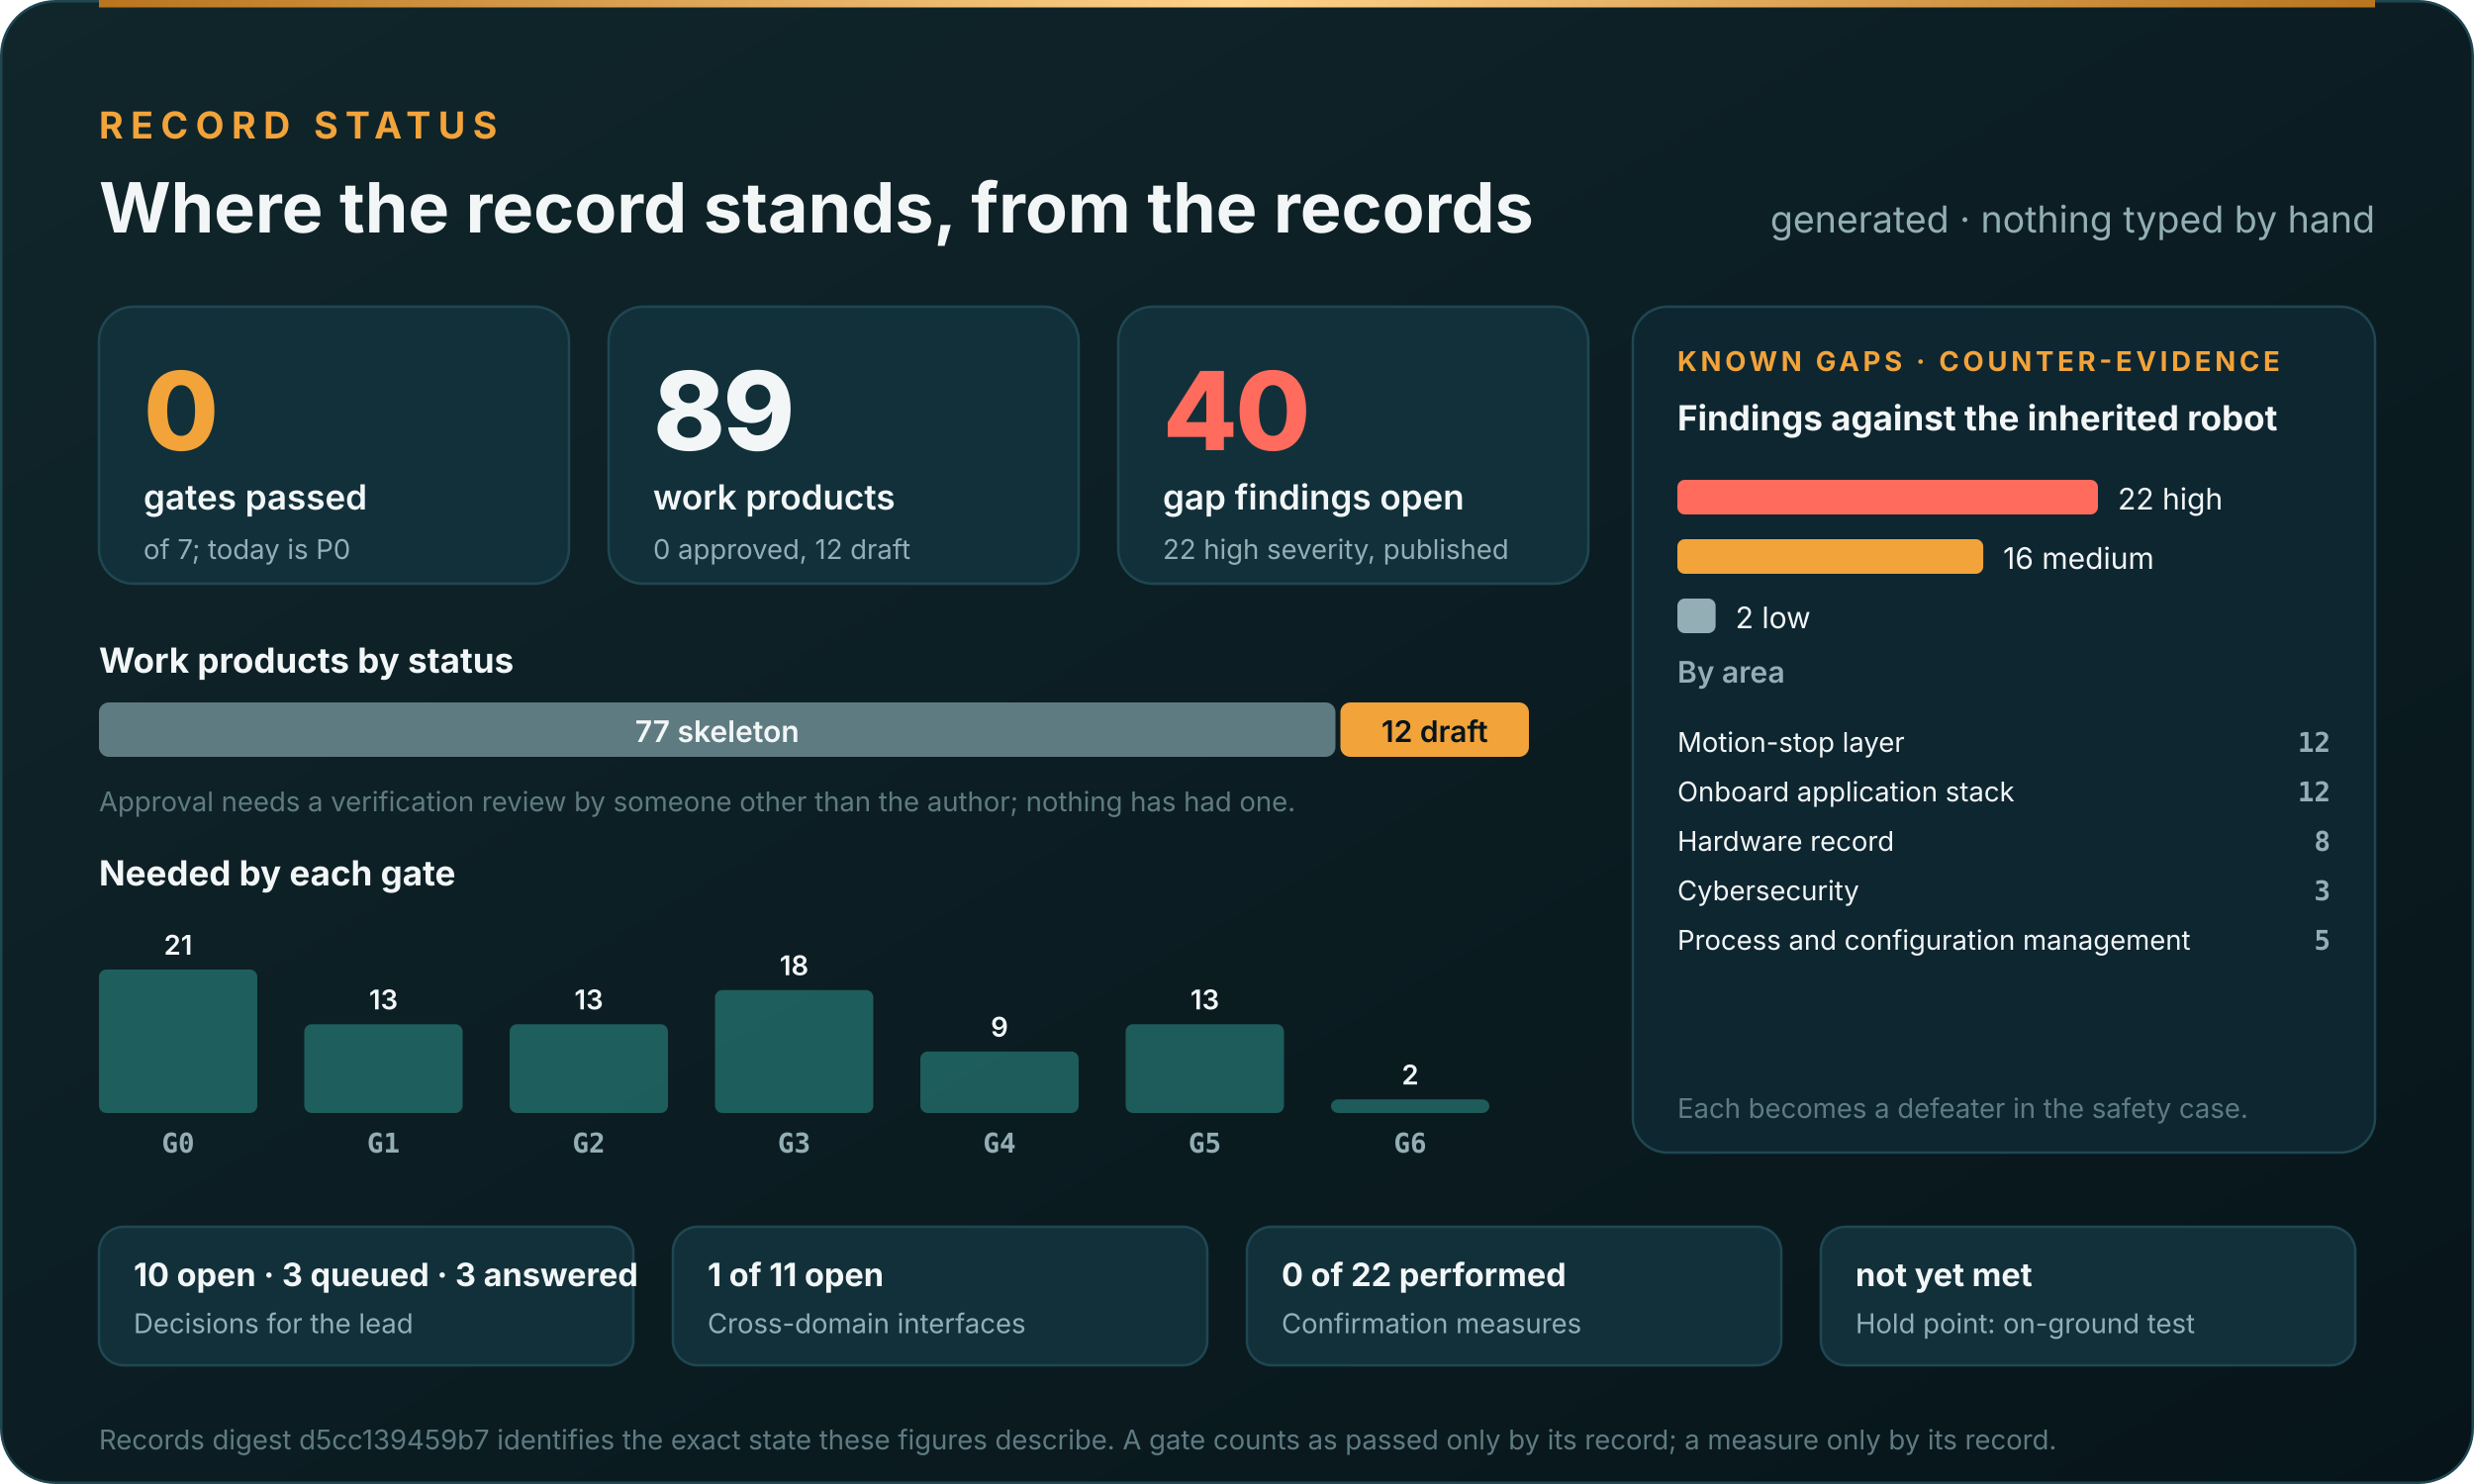
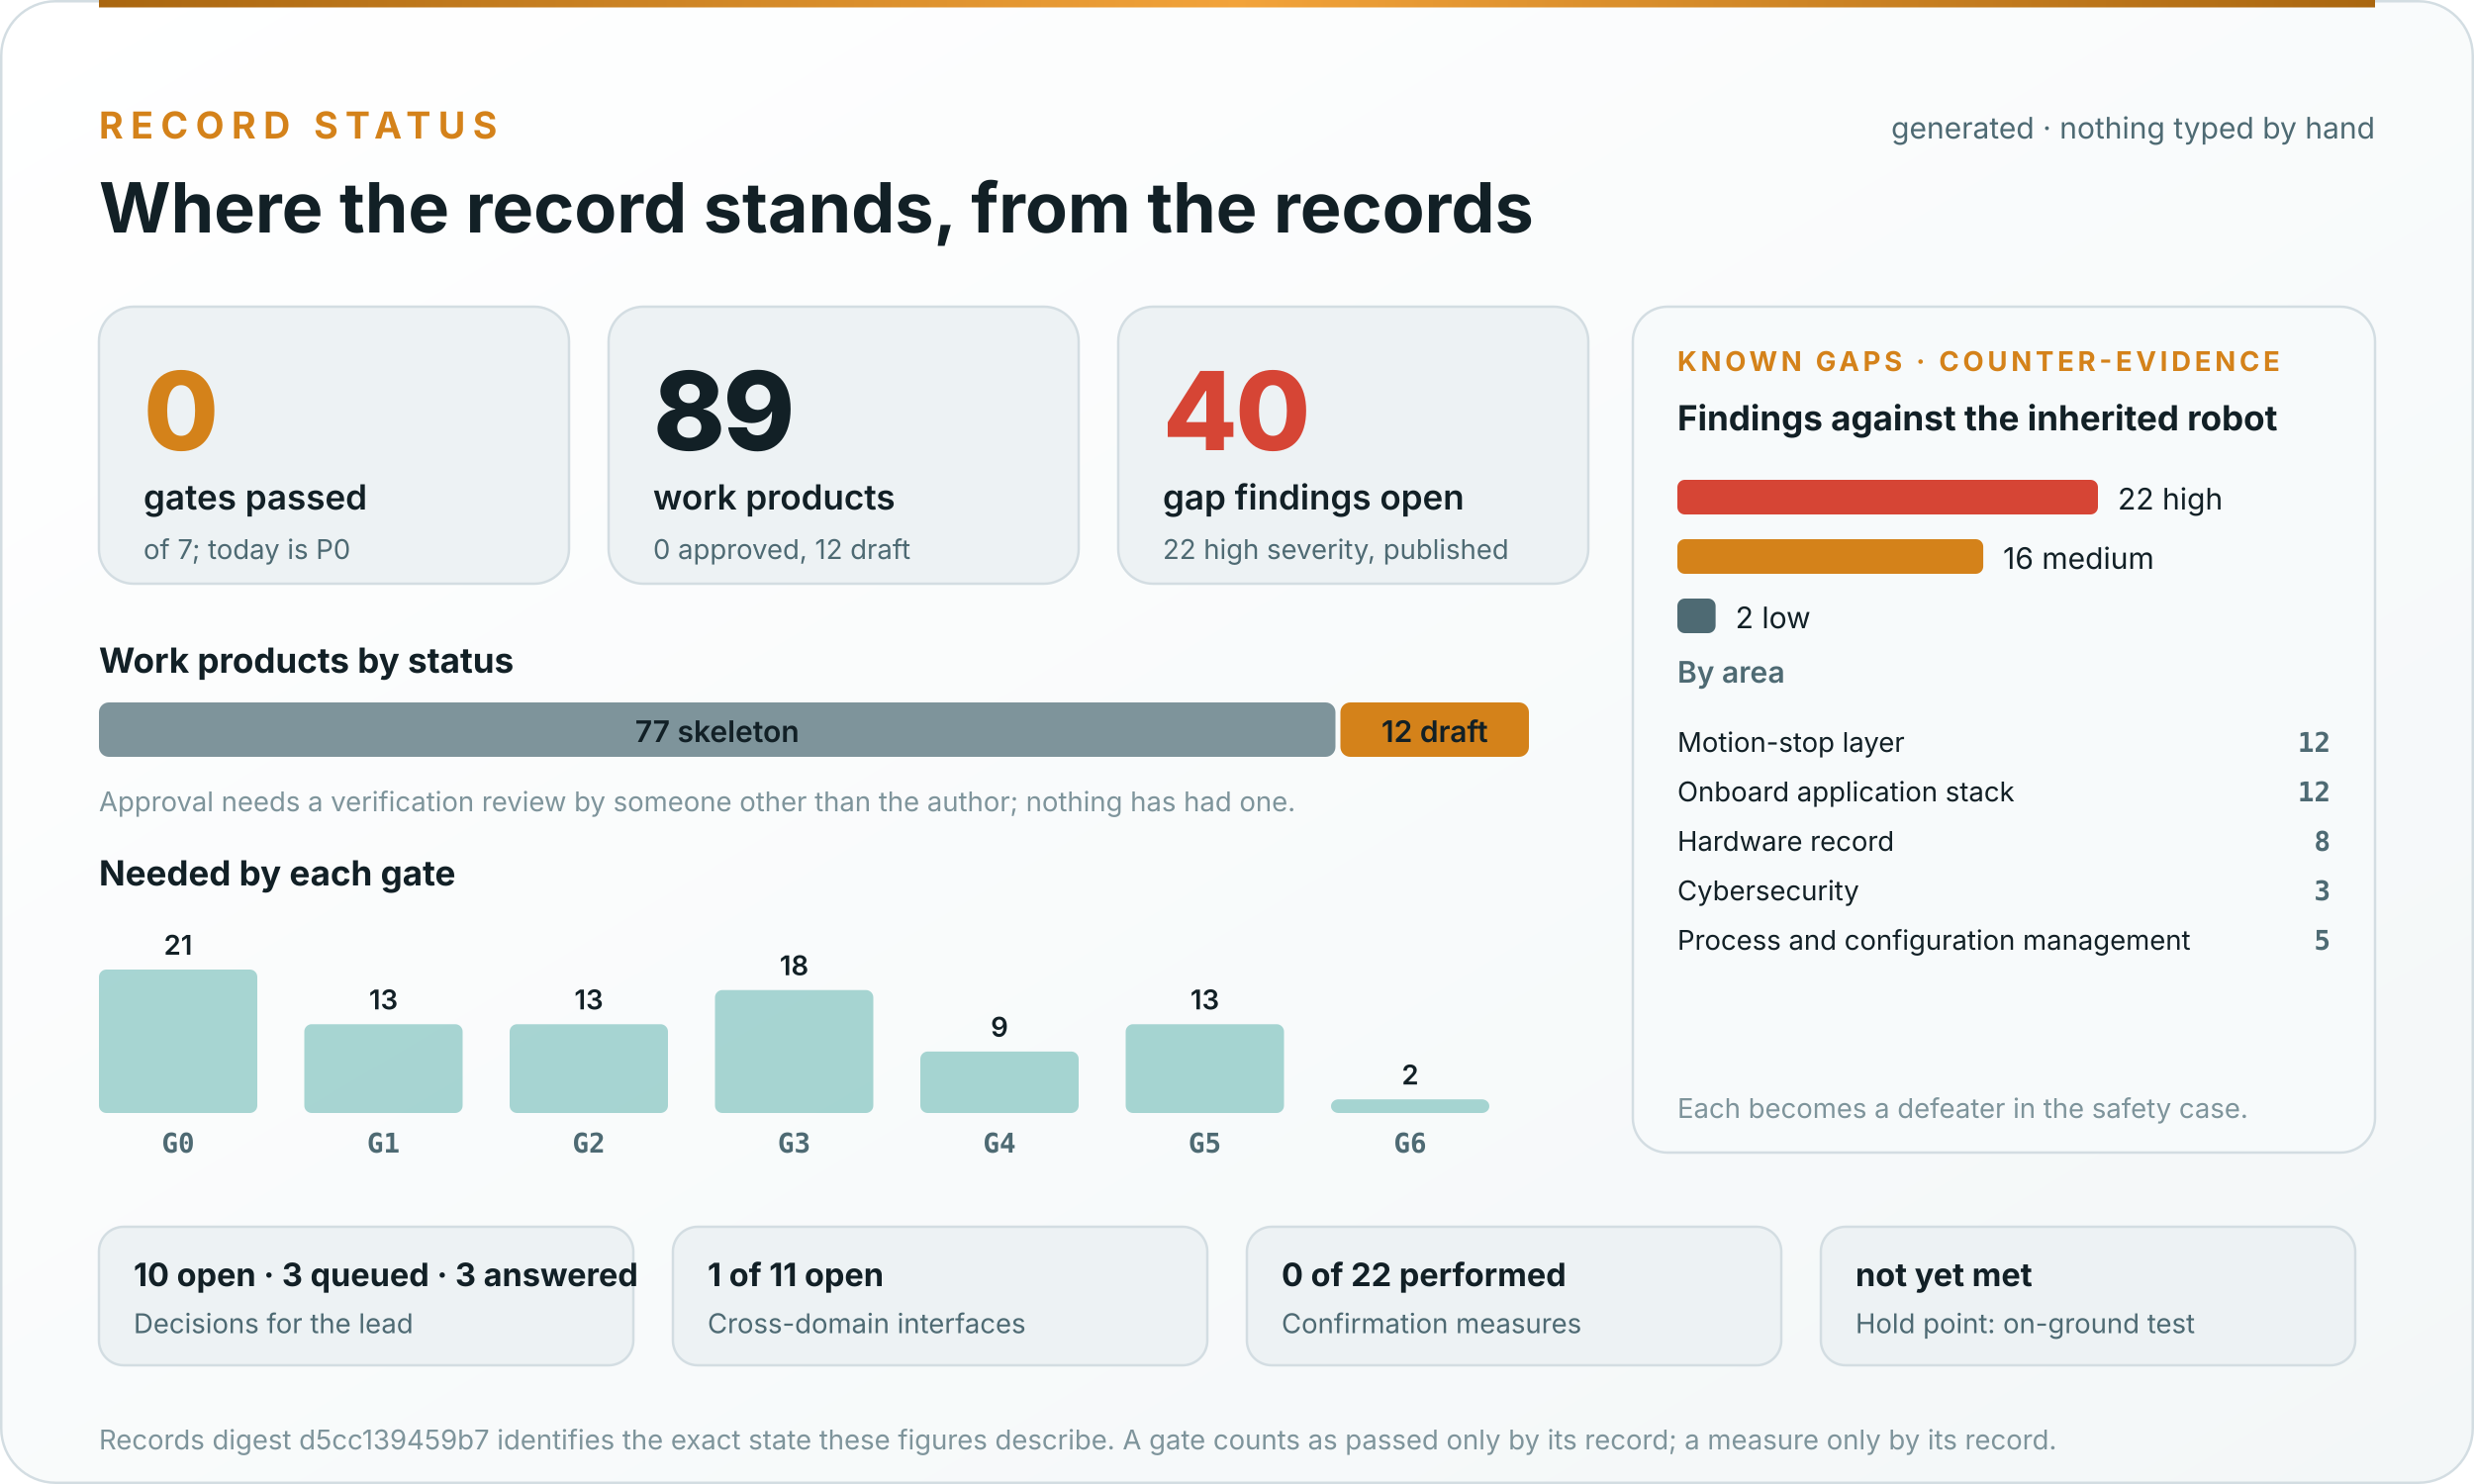
<svg xmlns="http://www.w3.org/2000/svg" width="1000" height="600" viewBox="0 0 1000 600" role="img" aria-labelledby="stat-t stat-d">
  <defs>
    <linearGradient id="stat-bg" x1="0" y1="0" x2="1" y2="1">
-       <stop offset="0" stop-color="#10262B" />
-       <stop offset="1" stop-color="#07151A" />
+       <stop offset="0" stop-color="#FFFFFF" />
+       <stop offset="1" stop-color="#F3F7F8" />
    </linearGradient>
    <linearGradient id="stat-amber" x1="0" y1="0" x2="1" y2="0">
-       <stop offset="0" stop-color="#B8731C" />
-       <stop offset="0.5" stop-color="#FFD38A" />
-       <stop offset="1" stop-color="#B8731C" />
+       <stop offset="0" stop-color="#A8650F" />
+       <stop offset="0.5" stop-color="#F2A33A" />
+       <stop offset="1" stop-color="#A8650F" />
    </linearGradient>
  </defs>
-   <rect x="0.5" y="0.5" width="999" height="599" rx="22" fill="url(#stat-bg)" stroke="#1F4752" />
+   <rect x="0.5" y="0.5" width="999" height="599" rx="22" fill="url(#stat-bg)" stroke="#D3DDE2" />
  <rect x="40" y="0" width="920" height="3" fill="url(#stat-amber)" />
-   <text x="40" y="56" font-family="Inter, 'Segoe UI', 'Helvetica Neue', Helvetica, Arial, sans-serif" font-size="15" font-weight="700" fill="#F2A33A" text-anchor="start" letter-spacing="3">RECORD STATUS</text>
-   <text x="40" y="94" font-family="Inter, 'Segoe UI', 'Helvetica Neue', Helvetica, Arial, sans-serif" font-size="28" font-weight="700" fill="#F2F6F7" text-anchor="start">Where the record stands, from the records</text>
-   <text x="960" y="94" font-family="Inter, 'Segoe UI', 'Helvetica Neue', Helvetica, Arial, sans-serif" font-size="15" font-weight="400" fill="#93AEB5" text-anchor="end">generated · nothing typed by hand</text>
-   <rect x="40" y="124" width="190" height="112" rx="14" fill="#12303A" stroke="#1F4752" stroke-width="1" />
-   <text x="58" y="182" font-family="Inter, 'Segoe UI', 'Helvetica Neue', Helvetica, Arial, sans-serif" font-size="44" font-weight="800" fill="#F2A33A" text-anchor="start" letter-spacing="-1">0</text>
-   <text x="58" y="206" font-family="Inter, 'Segoe UI', 'Helvetica Neue', Helvetica, Arial, sans-serif" font-size="14" font-weight="600" fill="#F2F6F7" text-anchor="start">gates passed</text>
-   <text x="58" y="226" font-family="Inter, 'Segoe UI', 'Helvetica Neue', Helvetica, Arial, sans-serif" font-size="11" font-weight="400" fill="#93AEB5" text-anchor="start">of 7; today is P0</text>
-   <rect x="246" y="124" width="190" height="112" rx="14" fill="#12303A" stroke="#1F4752" stroke-width="1" />
-   <text x="264" y="182" font-family="Inter, 'Segoe UI', 'Helvetica Neue', Helvetica, Arial, sans-serif" font-size="44" font-weight="800" fill="#F2F6F7" text-anchor="start" letter-spacing="-1">89</text>
-   <text x="264" y="206" font-family="Inter, 'Segoe UI', 'Helvetica Neue', Helvetica, Arial, sans-serif" font-size="14" font-weight="600" fill="#F2F6F7" text-anchor="start">work products</text>
-   <text x="264" y="226" font-family="Inter, 'Segoe UI', 'Helvetica Neue', Helvetica, Arial, sans-serif" font-size="11" font-weight="400" fill="#93AEB5" text-anchor="start">0 approved, 12 draft</text>
-   <rect x="452" y="124" width="190" height="112" rx="14" fill="#12303A" stroke="#1F4752" stroke-width="1" />
-   <text x="470" y="182" font-family="Inter, 'Segoe UI', 'Helvetica Neue', Helvetica, Arial, sans-serif" font-size="44" font-weight="800" fill="#FF6B5C" text-anchor="start" letter-spacing="-1">40</text>
-   <text x="470" y="206" font-family="Inter, 'Segoe UI', 'Helvetica Neue', Helvetica, Arial, sans-serif" font-size="14" font-weight="600" fill="#F2F6F7" text-anchor="start">gap findings open</text>
-   <text x="470" y="226" font-family="Inter, 'Segoe UI', 'Helvetica Neue', Helvetica, Arial, sans-serif" font-size="11" font-weight="400" fill="#93AEB5" text-anchor="start">22 high severity, published</text>
-   <text x="40" y="272" font-family="Inter, 'Segoe UI', 'Helvetica Neue', Helvetica, Arial, sans-serif" font-size="14" font-weight="700" fill="#F2F6F7" text-anchor="start">Work products by status</text>
-   <rect x="40" y="284" width="499.798" height="22" rx="4" fill="#5F7B82" />
-   <text x="289.899" y="300" font-family="Inter, 'Segoe UI', 'Helvetica Neue', Helvetica, Arial, sans-serif" font-size="12" font-weight="600" fill="#F2F6F7" text-anchor="middle">77 skeleton</text>
-   <rect x="541.798" y="284" width="76.202" height="22" rx="4" fill="#F2A33A" />
-   <text x="579.899" y="300" font-family="Inter, 'Segoe UI', 'Helvetica Neue', Helvetica, Arial, sans-serif" font-size="12" font-weight="600" fill="#07151A" text-anchor="middle">12 draft</text>
-   <text x="40" y="328" font-family="Inter, 'Segoe UI', 'Helvetica Neue', Helvetica, Arial, sans-serif" font-size="11" font-weight="400" fill="#5F7B82" text-anchor="start">Approval needs a verification review by someone other than the author; nothing has had one.</text>
-   <text x="40" y="358" font-family="Inter, 'Segoe UI', 'Helvetica Neue', Helvetica, Arial, sans-serif" font-size="14" font-weight="700" fill="#F2F6F7" text-anchor="start">Needed by each gate</text>
-   <rect x="40" y="392" width="64" height="58" rx="3" fill="#3FD3C6" fill-opacity="0.35" />
-   <text x="72" y="386" font-family="Inter, 'Segoe UI', 'Helvetica Neue', Helvetica, Arial, sans-serif" font-size="11" font-weight="600" fill="#F2F6F7" text-anchor="middle">21</text>
-   <text x="72" y="466" font-family="'JetBrains Mono', 'SFMono-Regular', Menlo, Consolas, monospace" font-size="11" font-weight="600" fill="#93AEB5" text-anchor="middle">G0</text>
-   <rect x="123" y="414.095" width="64" height="35.905" rx="3" fill="#3FD3C6" fill-opacity="0.35" />
-   <text x="155" y="408.095" font-family="Inter, 'Segoe UI', 'Helvetica Neue', Helvetica, Arial, sans-serif" font-size="11" font-weight="600" fill="#F2F6F7" text-anchor="middle">13</text>
-   <text x="155" y="466" font-family="'JetBrains Mono', 'SFMono-Regular', Menlo, Consolas, monospace" font-size="11" font-weight="600" fill="#93AEB5" text-anchor="middle">G1</text>
-   <rect x="206" y="414.095" width="64" height="35.905" rx="3" fill="#3FD3C6" fill-opacity="0.35" />
-   <text x="238" y="408.095" font-family="Inter, 'Segoe UI', 'Helvetica Neue', Helvetica, Arial, sans-serif" font-size="11" font-weight="600" fill="#F2F6F7" text-anchor="middle">13</text>
-   <text x="238" y="466" font-family="'JetBrains Mono', 'SFMono-Regular', Menlo, Consolas, monospace" font-size="11" font-weight="600" fill="#93AEB5" text-anchor="middle">G2</text>
-   <rect x="289" y="400.286" width="64" height="49.714" rx="3" fill="#3FD3C6" fill-opacity="0.35" />
-   <text x="321" y="394.286" font-family="Inter, 'Segoe UI', 'Helvetica Neue', Helvetica, Arial, sans-serif" font-size="11" font-weight="600" fill="#F2F6F7" text-anchor="middle">18</text>
-   <text x="321" y="466" font-family="'JetBrains Mono', 'SFMono-Regular', Menlo, Consolas, monospace" font-size="11" font-weight="600" fill="#93AEB5" text-anchor="middle">G3</text>
-   <rect x="372" y="425.143" width="64" height="24.857" rx="3" fill="#3FD3C6" fill-opacity="0.35" />
-   <text x="404" y="419.143" font-family="Inter, 'Segoe UI', 'Helvetica Neue', Helvetica, Arial, sans-serif" font-size="11" font-weight="600" fill="#F2F6F7" text-anchor="middle">9</text>
-   <text x="404" y="466" font-family="'JetBrains Mono', 'SFMono-Regular', Menlo, Consolas, monospace" font-size="11" font-weight="600" fill="#93AEB5" text-anchor="middle">G4</text>
-   <rect x="455" y="414.095" width="64" height="35.905" rx="3" fill="#3FD3C6" fill-opacity="0.35" />
-   <text x="487" y="408.095" font-family="Inter, 'Segoe UI', 'Helvetica Neue', Helvetica, Arial, sans-serif" font-size="11" font-weight="600" fill="#F2F6F7" text-anchor="middle">13</text>
-   <text x="487" y="466" font-family="'JetBrains Mono', 'SFMono-Regular', Menlo, Consolas, monospace" font-size="11" font-weight="600" fill="#93AEB5" text-anchor="middle">G5</text>
-   <rect x="538" y="444.476" width="64" height="5.524" rx="3" fill="#3FD3C6" fill-opacity="0.35" />
-   <text x="570" y="438.476" font-family="Inter, 'Segoe UI', 'Helvetica Neue', Helvetica, Arial, sans-serif" font-size="11" font-weight="600" fill="#F2F6F7" text-anchor="middle">2</text>
-   <text x="570" y="466" font-family="'JetBrains Mono', 'SFMono-Regular', Menlo, Consolas, monospace" font-size="11" font-weight="600" fill="#93AEB5" text-anchor="middle">G6</text>
-   <rect x="660" y="124" width="300" height="342" rx="14" fill="#0E2630" stroke="#1F4752" stroke-width="1" />
-   <text x="678" y="150" font-family="Inter, 'Segoe UI', 'Helvetica Neue', Helvetica, Arial, sans-serif" font-size="11" font-weight="700" fill="#F2A33A" text-anchor="start" letter-spacing="1.5">KNOWN GAPS · COUNTER-EVIDENCE</text>
-   <text x="678" y="174" font-family="Inter, 'Segoe UI', 'Helvetica Neue', Helvetica, Arial, sans-serif" font-size="14" font-weight="700" fill="#F2F6F7" text-anchor="start">Findings against the inherited robot</text>
-   <rect x="678" y="194" width="170" height="14" rx="3" fill="#FF6B5C" />
-   <text x="856" y="206" font-family="Inter, 'Segoe UI', 'Helvetica Neue', Helvetica, Arial, sans-serif" font-size="12" font-weight="400" fill="#F2F6F7" text-anchor="start">22 high</text>
-   <rect x="678" y="218" width="123.636" height="14" rx="3" fill="#F2A33A" />
-   <text x="809.636" y="230" font-family="Inter, 'Segoe UI', 'Helvetica Neue', Helvetica, Arial, sans-serif" font-size="12" font-weight="400" fill="#F2F6F7" text-anchor="start">16 medium</text>
-   <rect x="678" y="242" width="15.454" height="14" rx="3" fill="#93AEB5" />
-   <text x="701.455" y="254" font-family="Inter, 'Segoe UI', 'Helvetica Neue', Helvetica, Arial, sans-serif" font-size="12" font-weight="400" fill="#F2F6F7" text-anchor="start">2 low</text>
-   <text x="678" y="276" font-family="Inter, 'Segoe UI', 'Helvetica Neue', Helvetica, Arial, sans-serif" font-size="12" font-weight="600" fill="#93AEB5" text-anchor="start">By area</text>
-   <text x="678" y="304" font-family="Inter, 'Segoe UI', 'Helvetica Neue', Helvetica, Arial, sans-serif" font-size="11" font-weight="400" fill="#F2F6F7" text-anchor="start">Motion-stop layer</text>
-   <text x="942" y="304" font-family="'JetBrains Mono', 'SFMono-Regular', Menlo, Consolas, monospace" font-size="11" font-weight="600" fill="#93AEB5" text-anchor="end">12</text>
-   <text x="678" y="324" font-family="Inter, 'Segoe UI', 'Helvetica Neue', Helvetica, Arial, sans-serif" font-size="11" font-weight="400" fill="#F2F6F7" text-anchor="start">Onboard application stack</text>
-   <text x="942" y="324" font-family="'JetBrains Mono', 'SFMono-Regular', Menlo, Consolas, monospace" font-size="11" font-weight="600" fill="#93AEB5" text-anchor="end">12</text>
-   <text x="678" y="344" font-family="Inter, 'Segoe UI', 'Helvetica Neue', Helvetica, Arial, sans-serif" font-size="11" font-weight="400" fill="#F2F6F7" text-anchor="start">Hardware record</text>
-   <text x="942" y="344" font-family="'JetBrains Mono', 'SFMono-Regular', Menlo, Consolas, monospace" font-size="11" font-weight="600" fill="#93AEB5" text-anchor="end">8</text>
-   <text x="678" y="364" font-family="Inter, 'Segoe UI', 'Helvetica Neue', Helvetica, Arial, sans-serif" font-size="11" font-weight="400" fill="#F2F6F7" text-anchor="start">Cybersecurity</text>
-   <text x="942" y="364" font-family="'JetBrains Mono', 'SFMono-Regular', Menlo, Consolas, monospace" font-size="11" font-weight="600" fill="#93AEB5" text-anchor="end">3</text>
-   <text x="678" y="384" font-family="Inter, 'Segoe UI', 'Helvetica Neue', Helvetica, Arial, sans-serif" font-size="11" font-weight="400" fill="#F2F6F7" text-anchor="start">Process and configuration management</text>
-   <text x="942" y="384" font-family="'JetBrains Mono', 'SFMono-Regular', Menlo, Consolas, monospace" font-size="11" font-weight="600" fill="#93AEB5" text-anchor="end">5</text>
-   <text x="678" y="452" font-family="Inter, 'Segoe UI', 'Helvetica Neue', Helvetica, Arial, sans-serif" font-size="11" font-weight="400" fill="#5F7B82" text-anchor="start">Each becomes a defeater in the safety case.</text>
-   <rect x="40" y="496" width="216" height="56" rx="10" fill="#12303A" stroke="#1F4752" stroke-width="1" />
-   <text x="54" y="520" font-family="Inter, 'Segoe UI', 'Helvetica Neue', Helvetica, Arial, sans-serif" font-size="13" font-weight="700" fill="#F2F6F7" text-anchor="start">10 open · 3 queued · 3 answered</text>
-   <text x="54" y="539" font-family="Inter, 'Segoe UI', 'Helvetica Neue', Helvetica, Arial, sans-serif" font-size="11" font-weight="400" fill="#93AEB5" text-anchor="start">Decisions for the lead</text>
-   <rect x="272" y="496" width="216" height="56" rx="10" fill="#12303A" stroke="#1F4752" stroke-width="1" />
-   <text x="286" y="520" font-family="Inter, 'Segoe UI', 'Helvetica Neue', Helvetica, Arial, sans-serif" font-size="13" font-weight="700" fill="#F2F6F7" text-anchor="start">1 of 11 open</text>
-   <text x="286" y="539" font-family="Inter, 'Segoe UI', 'Helvetica Neue', Helvetica, Arial, sans-serif" font-size="11" font-weight="400" fill="#93AEB5" text-anchor="start">Cross-domain interfaces</text>
-   <rect x="504" y="496" width="216" height="56" rx="10" fill="#12303A" stroke="#1F4752" stroke-width="1" />
-   <text x="518" y="520" font-family="Inter, 'Segoe UI', 'Helvetica Neue', Helvetica, Arial, sans-serif" font-size="13" font-weight="700" fill="#F2F6F7" text-anchor="start">0 of 22 performed</text>
-   <text x="518" y="539" font-family="Inter, 'Segoe UI', 'Helvetica Neue', Helvetica, Arial, sans-serif" font-size="11" font-weight="400" fill="#93AEB5" text-anchor="start">Confirmation measures</text>
-   <rect x="736" y="496" width="216" height="56" rx="10" fill="#12303A" stroke="#1F4752" stroke-width="1" />
-   <text x="750" y="520" font-family="Inter, 'Segoe UI', 'Helvetica Neue', Helvetica, Arial, sans-serif" font-size="13" font-weight="700" fill="#F2F6F7" text-anchor="start">not yet met</text>
-   <text x="750" y="539" font-family="Inter, 'Segoe UI', 'Helvetica Neue', Helvetica, Arial, sans-serif" font-size="11" font-weight="400" fill="#93AEB5" text-anchor="start">Hold point: on-ground test</text>
-   <text x="40" y="586" font-family="Inter, 'Segoe UI', 'Helvetica Neue', Helvetica, Arial, sans-serif" font-size="11" font-weight="400" fill="#5F7B82" text-anchor="start">Records digest d5cc139459b7 identifies the exact state these figures describe. A gate counts as passed only by its record; a measure only by its record.</text>
+   <text x="40" y="56" font-family="Inter, 'Segoe UI', 'Helvetica Neue', Helvetica, Arial, sans-serif" font-size="15" font-weight="700" fill="#D4821A" text-anchor="start" letter-spacing="3">RECORD STATUS</text>
+   <text x="40" y="94" font-family="Inter, 'Segoe UI', 'Helvetica Neue', Helvetica, Arial, sans-serif" font-size="28" font-weight="700" fill="#122026" text-anchor="start">Where the record stands, from the records</text>
+   <text x="960" y="56" font-family="Inter, 'Segoe UI', 'Helvetica Neue', Helvetica, Arial, sans-serif" font-size="12" font-weight="400" fill="#4E6A73" text-anchor="end">generated · nothing typed by hand</text>
+   <rect x="40" y="124" width="190" height="112" rx="14" fill="#EDF2F4" stroke="#D3DDE2" stroke-width="1" />
+   <text x="58" y="182" font-family="Inter, 'Segoe UI', 'Helvetica Neue', Helvetica, Arial, sans-serif" font-size="44" font-weight="800" fill="#D4821A" text-anchor="start" letter-spacing="-1">0</text>
+   <text x="58" y="206" font-family="Inter, 'Segoe UI', 'Helvetica Neue', Helvetica, Arial, sans-serif" font-size="14" font-weight="600" fill="#122026" text-anchor="start">gates passed</text>
+   <text x="58" y="226" font-family="Inter, 'Segoe UI', 'Helvetica Neue', Helvetica, Arial, sans-serif" font-size="11" font-weight="400" fill="#4E6A73" text-anchor="start">of 7; today is P0</text>
+   <rect x="246" y="124" width="190" height="112" rx="14" fill="#EDF2F4" stroke="#D3DDE2" stroke-width="1" />
+   <text x="264" y="182" font-family="Inter, 'Segoe UI', 'Helvetica Neue', Helvetica, Arial, sans-serif" font-size="44" font-weight="800" fill="#122026" text-anchor="start" letter-spacing="-1">89</text>
+   <text x="264" y="206" font-family="Inter, 'Segoe UI', 'Helvetica Neue', Helvetica, Arial, sans-serif" font-size="14" font-weight="600" fill="#122026" text-anchor="start">work products</text>
+   <text x="264" y="226" font-family="Inter, 'Segoe UI', 'Helvetica Neue', Helvetica, Arial, sans-serif" font-size="11" font-weight="400" fill="#4E6A73" text-anchor="start">0 approved, 12 draft</text>
+   <rect x="452" y="124" width="190" height="112" rx="14" fill="#EDF2F4" stroke="#D3DDE2" stroke-width="1" />
+   <text x="470" y="182" font-family="Inter, 'Segoe UI', 'Helvetica Neue', Helvetica, Arial, sans-serif" font-size="44" font-weight="800" fill="#D64535" text-anchor="start" letter-spacing="-1">40</text>
+   <text x="470" y="206" font-family="Inter, 'Segoe UI', 'Helvetica Neue', Helvetica, Arial, sans-serif" font-size="14" font-weight="600" fill="#122026" text-anchor="start">gap findings open</text>
+   <text x="470" y="226" font-family="Inter, 'Segoe UI', 'Helvetica Neue', Helvetica, Arial, sans-serif" font-size="11" font-weight="400" fill="#4E6A73" text-anchor="start">22 high severity, published</text>
+   <text x="40" y="272" font-family="Inter, 'Segoe UI', 'Helvetica Neue', Helvetica, Arial, sans-serif" font-size="14" font-weight="700" fill="#122026" text-anchor="start">Work products by status</text>
+   <rect x="40" y="284" width="499.798" height="22" rx="4" fill="#7E949B" />
+   <text x="289.899" y="300" font-family="Inter, 'Segoe UI', 'Helvetica Neue', Helvetica, Arial, sans-serif" font-size="12" font-weight="600" fill="#122026" text-anchor="middle">77 skeleton</text>
+   <rect x="541.798" y="284" width="76.202" height="22" rx="4" fill="#D4821A" />
+   <text x="579.899" y="300" font-family="Inter, 'Segoe UI', 'Helvetica Neue', Helvetica, Arial, sans-serif" font-size="12" font-weight="600" fill="#122026" text-anchor="middle">12 draft</text>
+   <text x="40" y="328" font-family="Inter, 'Segoe UI', 'Helvetica Neue', Helvetica, Arial, sans-serif" font-size="11" font-weight="400" fill="#7E949B" text-anchor="start">Approval needs a verification review by someone other than the author; nothing has had one.</text>
+   <text x="40" y="358" font-family="Inter, 'Segoe UI', 'Helvetica Neue', Helvetica, Arial, sans-serif" font-size="14" font-weight="700" fill="#122026" text-anchor="start">Needed by each gate</text>
+   <rect x="40" y="392" width="64" height="58" rx="3" fill="#0E8C83" fill-opacity="0.35" />
+   <text x="72" y="386" font-family="Inter, 'Segoe UI', 'Helvetica Neue', Helvetica, Arial, sans-serif" font-size="11" font-weight="600" fill="#122026" text-anchor="middle">21</text>
+   <text x="72" y="466" font-family="'JetBrains Mono', 'SFMono-Regular', Menlo, Consolas, monospace" font-size="11" font-weight="600" fill="#4E6A73" text-anchor="middle">G0</text>
+   <rect x="123" y="414.095" width="64" height="35.905" rx="3" fill="#0E8C83" fill-opacity="0.35" />
+   <text x="155" y="408.095" font-family="Inter, 'Segoe UI', 'Helvetica Neue', Helvetica, Arial, sans-serif" font-size="11" font-weight="600" fill="#122026" text-anchor="middle">13</text>
+   <text x="155" y="466" font-family="'JetBrains Mono', 'SFMono-Regular', Menlo, Consolas, monospace" font-size="11" font-weight="600" fill="#4E6A73" text-anchor="middle">G1</text>
+   <rect x="206" y="414.095" width="64" height="35.905" rx="3" fill="#0E8C83" fill-opacity="0.35" />
+   <text x="238" y="408.095" font-family="Inter, 'Segoe UI', 'Helvetica Neue', Helvetica, Arial, sans-serif" font-size="11" font-weight="600" fill="#122026" text-anchor="middle">13</text>
+   <text x="238" y="466" font-family="'JetBrains Mono', 'SFMono-Regular', Menlo, Consolas, monospace" font-size="11" font-weight="600" fill="#4E6A73" text-anchor="middle">G2</text>
+   <rect x="289" y="400.286" width="64" height="49.714" rx="3" fill="#0E8C83" fill-opacity="0.35" />
+   <text x="321" y="394.286" font-family="Inter, 'Segoe UI', 'Helvetica Neue', Helvetica, Arial, sans-serif" font-size="11" font-weight="600" fill="#122026" text-anchor="middle">18</text>
+   <text x="321" y="466" font-family="'JetBrains Mono', 'SFMono-Regular', Menlo, Consolas, monospace" font-size="11" font-weight="600" fill="#4E6A73" text-anchor="middle">G3</text>
+   <rect x="372" y="425.143" width="64" height="24.857" rx="3" fill="#0E8C83" fill-opacity="0.35" />
+   <text x="404" y="419.143" font-family="Inter, 'Segoe UI', 'Helvetica Neue', Helvetica, Arial, sans-serif" font-size="11" font-weight="600" fill="#122026" text-anchor="middle">9</text>
+   <text x="404" y="466" font-family="'JetBrains Mono', 'SFMono-Regular', Menlo, Consolas, monospace" font-size="11" font-weight="600" fill="#4E6A73" text-anchor="middle">G4</text>
+   <rect x="455" y="414.095" width="64" height="35.905" rx="3" fill="#0E8C83" fill-opacity="0.35" />
+   <text x="487" y="408.095" font-family="Inter, 'Segoe UI', 'Helvetica Neue', Helvetica, Arial, sans-serif" font-size="11" font-weight="600" fill="#122026" text-anchor="middle">13</text>
+   <text x="487" y="466" font-family="'JetBrains Mono', 'SFMono-Regular', Menlo, Consolas, monospace" font-size="11" font-weight="600" fill="#4E6A73" text-anchor="middle">G5</text>
+   <rect x="538" y="444.476" width="64" height="5.524" rx="3" fill="#0E8C83" fill-opacity="0.35" />
+   <text x="570" y="438.476" font-family="Inter, 'Segoe UI', 'Helvetica Neue', Helvetica, Arial, sans-serif" font-size="11" font-weight="600" fill="#122026" text-anchor="middle">2</text>
+   <text x="570" y="466" font-family="'JetBrains Mono', 'SFMono-Regular', Menlo, Consolas, monospace" font-size="11" font-weight="600" fill="#4E6A73" text-anchor="middle">G6</text>
+   <rect x="660" y="124" width="300" height="342" rx="14" fill="#F7FAFB" stroke="#D3DDE2" stroke-width="1" />
+   <text x="678" y="150" font-family="Inter, 'Segoe UI', 'Helvetica Neue', Helvetica, Arial, sans-serif" font-size="11" font-weight="700" fill="#D4821A" text-anchor="start" letter-spacing="1.5">KNOWN GAPS · COUNTER-EVIDENCE</text>
+   <text x="678" y="174" font-family="Inter, 'Segoe UI', 'Helvetica Neue', Helvetica, Arial, sans-serif" font-size="14" font-weight="700" fill="#122026" text-anchor="start">Findings against the inherited robot</text>
+   <rect x="678" y="194" width="170" height="14" rx="3" fill="#D64535" />
+   <text x="856" y="206" font-family="Inter, 'Segoe UI', 'Helvetica Neue', Helvetica, Arial, sans-serif" font-size="12" font-weight="400" fill="#122026" text-anchor="start">22 high</text>
+   <rect x="678" y="218" width="123.636" height="14" rx="3" fill="#D4821A" />
+   <text x="809.636" y="230" font-family="Inter, 'Segoe UI', 'Helvetica Neue', Helvetica, Arial, sans-serif" font-size="12" font-weight="400" fill="#122026" text-anchor="start">16 medium</text>
+   <rect x="678" y="242" width="15.454" height="14" rx="3" fill="#4E6A73" />
+   <text x="701.455" y="254" font-family="Inter, 'Segoe UI', 'Helvetica Neue', Helvetica, Arial, sans-serif" font-size="12" font-weight="400" fill="#122026" text-anchor="start">2 low</text>
+   <text x="678" y="276" font-family="Inter, 'Segoe UI', 'Helvetica Neue', Helvetica, Arial, sans-serif" font-size="12" font-weight="600" fill="#4E6A73" text-anchor="start">By area</text>
+   <text x="678" y="304" font-family="Inter, 'Segoe UI', 'Helvetica Neue', Helvetica, Arial, sans-serif" font-size="11" font-weight="400" fill="#122026" text-anchor="start">Motion-stop layer</text>
+   <text x="942" y="304" font-family="'JetBrains Mono', 'SFMono-Regular', Menlo, Consolas, monospace" font-size="11" font-weight="600" fill="#4E6A73" text-anchor="end">12</text>
+   <text x="678" y="324" font-family="Inter, 'Segoe UI', 'Helvetica Neue', Helvetica, Arial, sans-serif" font-size="11" font-weight="400" fill="#122026" text-anchor="start">Onboard application stack</text>
+   <text x="942" y="324" font-family="'JetBrains Mono', 'SFMono-Regular', Menlo, Consolas, monospace" font-size="11" font-weight="600" fill="#4E6A73" text-anchor="end">12</text>
+   <text x="678" y="344" font-family="Inter, 'Segoe UI', 'Helvetica Neue', Helvetica, Arial, sans-serif" font-size="11" font-weight="400" fill="#122026" text-anchor="start">Hardware record</text>
+   <text x="942" y="344" font-family="'JetBrains Mono', 'SFMono-Regular', Menlo, Consolas, monospace" font-size="11" font-weight="600" fill="#4E6A73" text-anchor="end">8</text>
+   <text x="678" y="364" font-family="Inter, 'Segoe UI', 'Helvetica Neue', Helvetica, Arial, sans-serif" font-size="11" font-weight="400" fill="#122026" text-anchor="start">Cybersecurity</text>
+   <text x="942" y="364" font-family="'JetBrains Mono', 'SFMono-Regular', Menlo, Consolas, monospace" font-size="11" font-weight="600" fill="#4E6A73" text-anchor="end">3</text>
+   <text x="678" y="384" font-family="Inter, 'Segoe UI', 'Helvetica Neue', Helvetica, Arial, sans-serif" font-size="11" font-weight="400" fill="#122026" text-anchor="start">Process and configuration management</text>
+   <text x="942" y="384" font-family="'JetBrains Mono', 'SFMono-Regular', Menlo, Consolas, monospace" font-size="11" font-weight="600" fill="#4E6A73" text-anchor="end">5</text>
+   <text x="678" y="452" font-family="Inter, 'Segoe UI', 'Helvetica Neue', Helvetica, Arial, sans-serif" font-size="11" font-weight="400" fill="#7E949B" text-anchor="start">Each becomes a defeater in the safety case.</text>
+   <rect x="40" y="496" width="216" height="56" rx="10" fill="#EDF2F4" stroke="#D3DDE2" stroke-width="1" />
+   <text x="54" y="520" font-family="Inter, 'Segoe UI', 'Helvetica Neue', Helvetica, Arial, sans-serif" font-size="13" font-weight="700" fill="#122026" text-anchor="start">10 open · 3 queued · 3 answered</text>
+   <text x="54" y="539" font-family="Inter, 'Segoe UI', 'Helvetica Neue', Helvetica, Arial, sans-serif" font-size="11" font-weight="400" fill="#4E6A73" text-anchor="start">Decisions for the lead</text>
+   <rect x="272" y="496" width="216" height="56" rx="10" fill="#EDF2F4" stroke="#D3DDE2" stroke-width="1" />
+   <text x="286" y="520" font-family="Inter, 'Segoe UI', 'Helvetica Neue', Helvetica, Arial, sans-serif" font-size="13" font-weight="700" fill="#122026" text-anchor="start">1 of 11 open</text>
+   <text x="286" y="539" font-family="Inter, 'Segoe UI', 'Helvetica Neue', Helvetica, Arial, sans-serif" font-size="11" font-weight="400" fill="#4E6A73" text-anchor="start">Cross-domain interfaces</text>
+   <rect x="504" y="496" width="216" height="56" rx="10" fill="#EDF2F4" stroke="#D3DDE2" stroke-width="1" />
+   <text x="518" y="520" font-family="Inter, 'Segoe UI', 'Helvetica Neue', Helvetica, Arial, sans-serif" font-size="13" font-weight="700" fill="#122026" text-anchor="start">0 of 22 performed</text>
+   <text x="518" y="539" font-family="Inter, 'Segoe UI', 'Helvetica Neue', Helvetica, Arial, sans-serif" font-size="11" font-weight="400" fill="#4E6A73" text-anchor="start">Confirmation measures</text>
+   <rect x="736" y="496" width="216" height="56" rx="10" fill="#EDF2F4" stroke="#D3DDE2" stroke-width="1" />
+   <text x="750" y="520" font-family="Inter, 'Segoe UI', 'Helvetica Neue', Helvetica, Arial, sans-serif" font-size="13" font-weight="700" fill="#122026" text-anchor="start">not yet met</text>
+   <text x="750" y="539" font-family="Inter, 'Segoe UI', 'Helvetica Neue', Helvetica, Arial, sans-serif" font-size="11" font-weight="400" fill="#4E6A73" text-anchor="start">Hold point: on-ground test</text>
+   <text x="40" y="586" font-family="Inter, 'Segoe UI', 'Helvetica Neue', Helvetica, Arial, sans-serif" font-size="11" font-weight="400" fill="#7E949B" text-anchor="start">Records digest d5cc139459b7 identifies the exact state these figures describe. A gate counts as passed only by its record; a measure only by its record.</text>
</svg>
